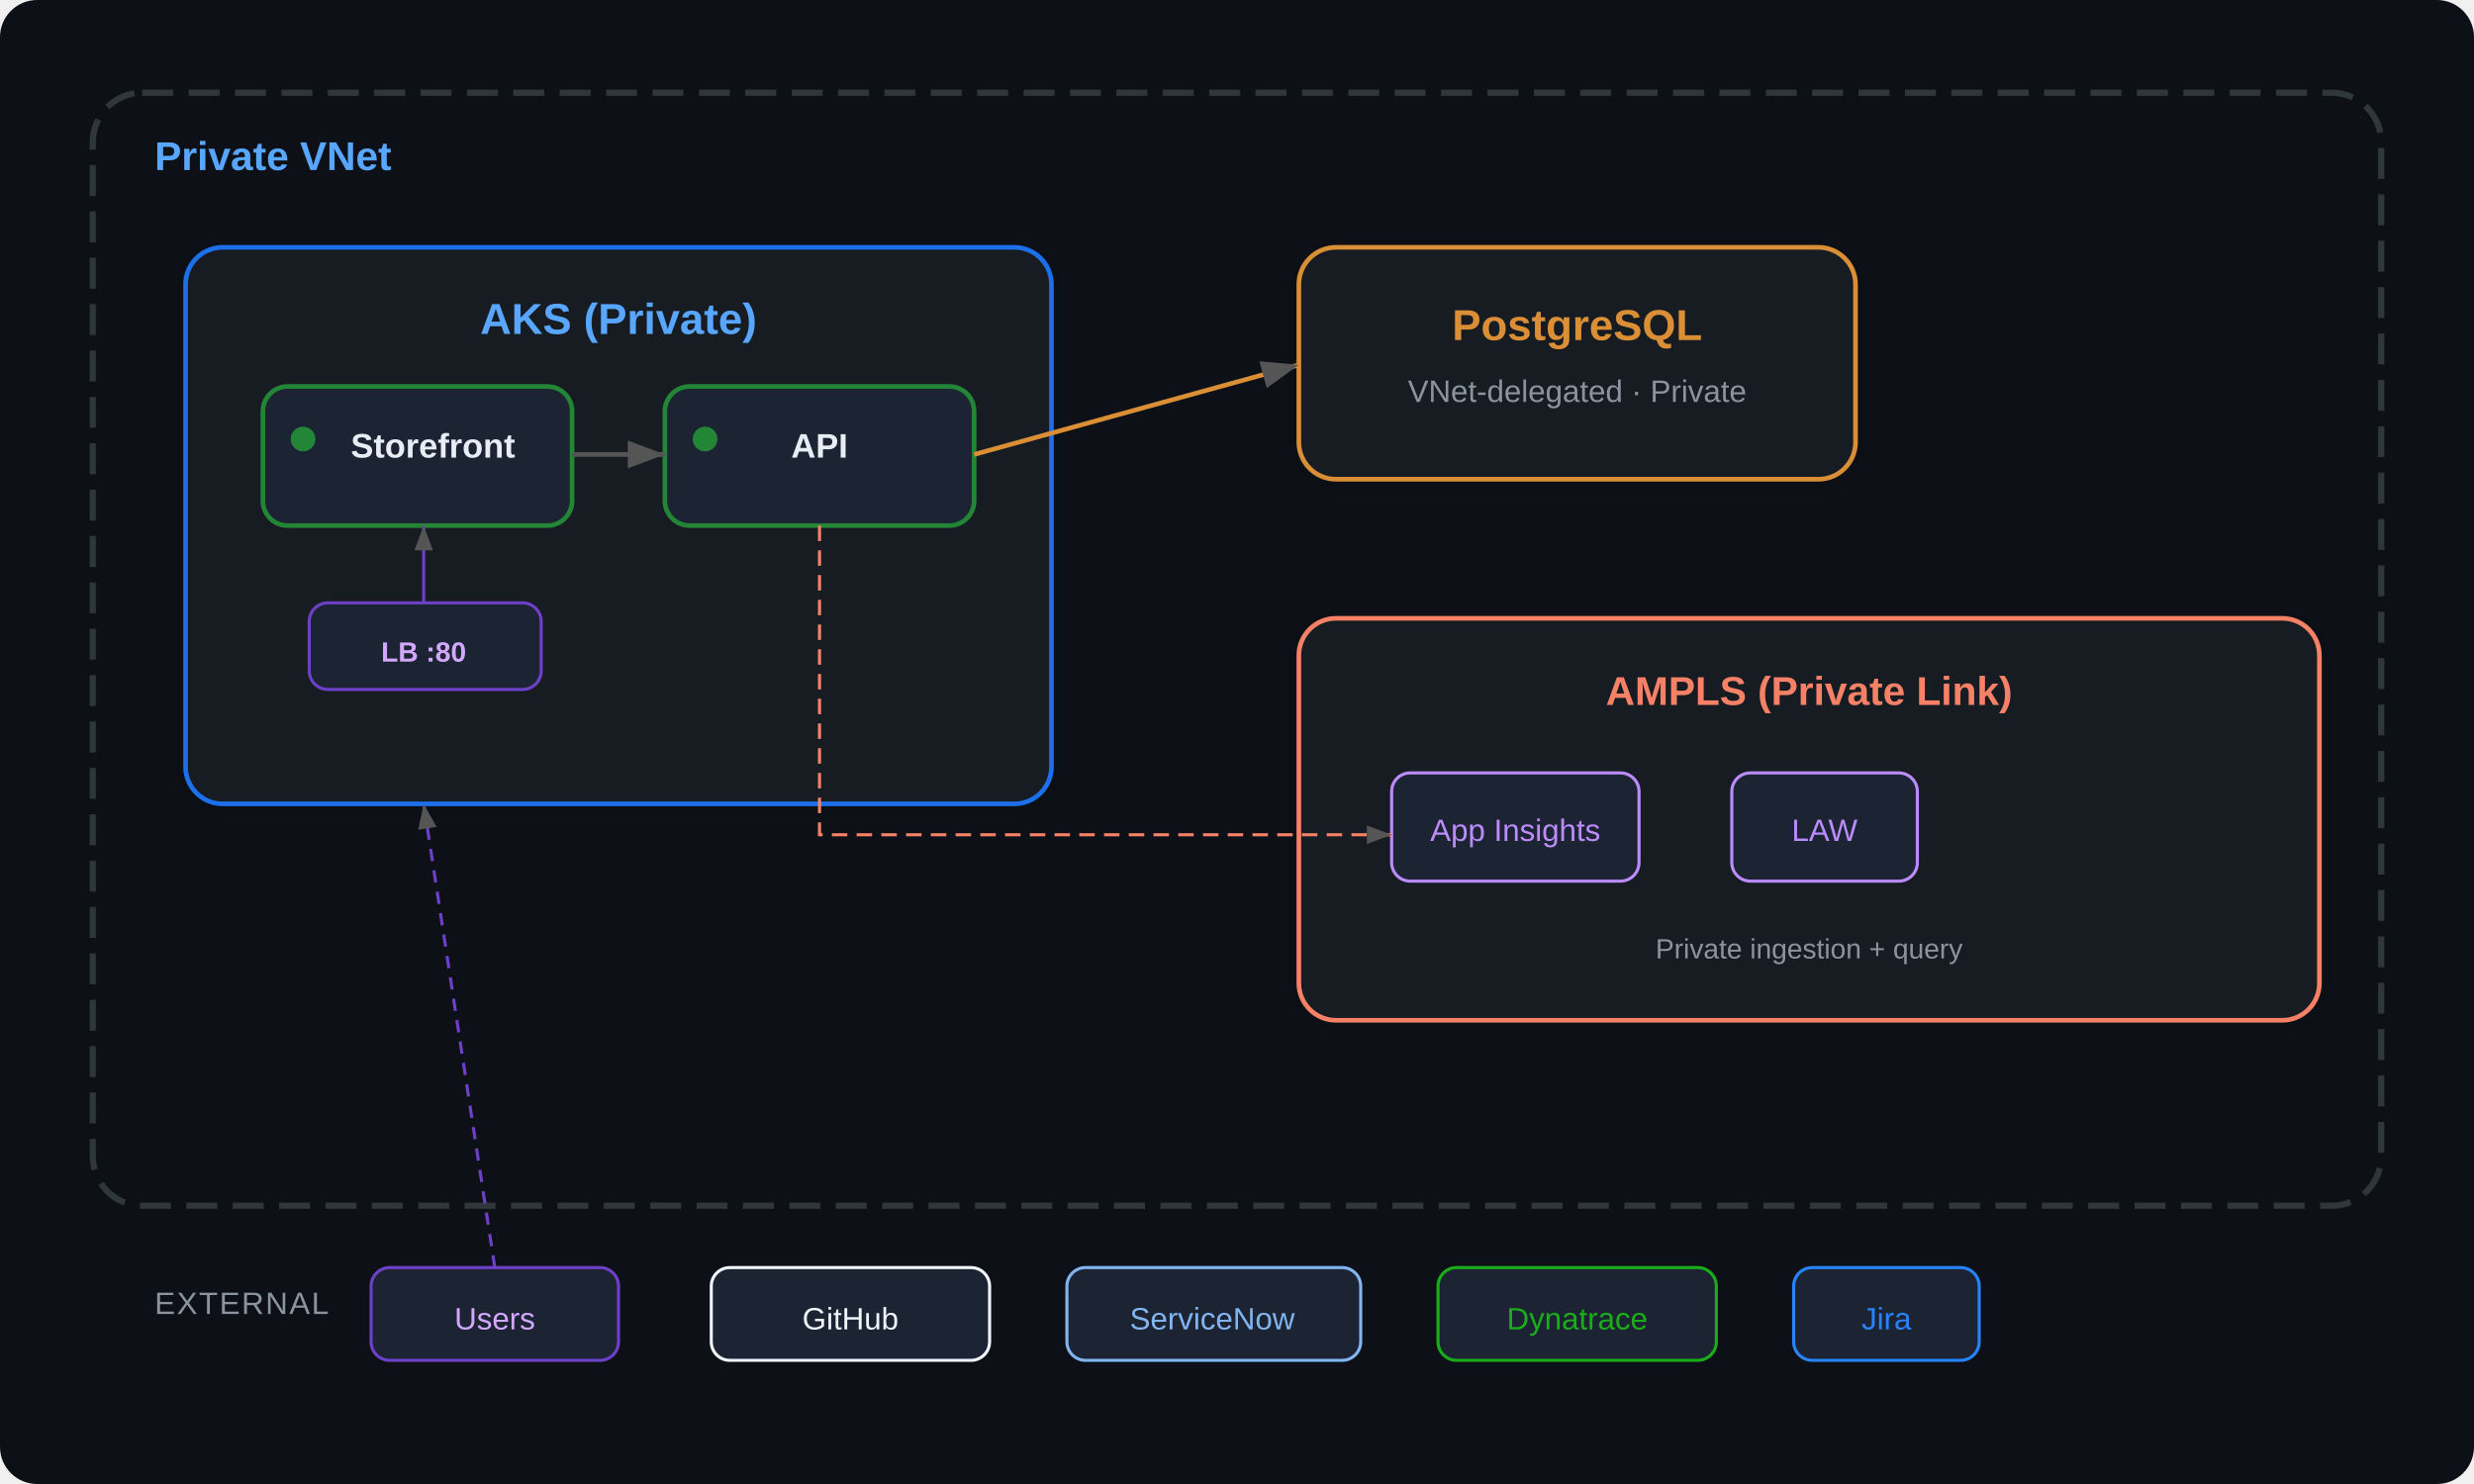
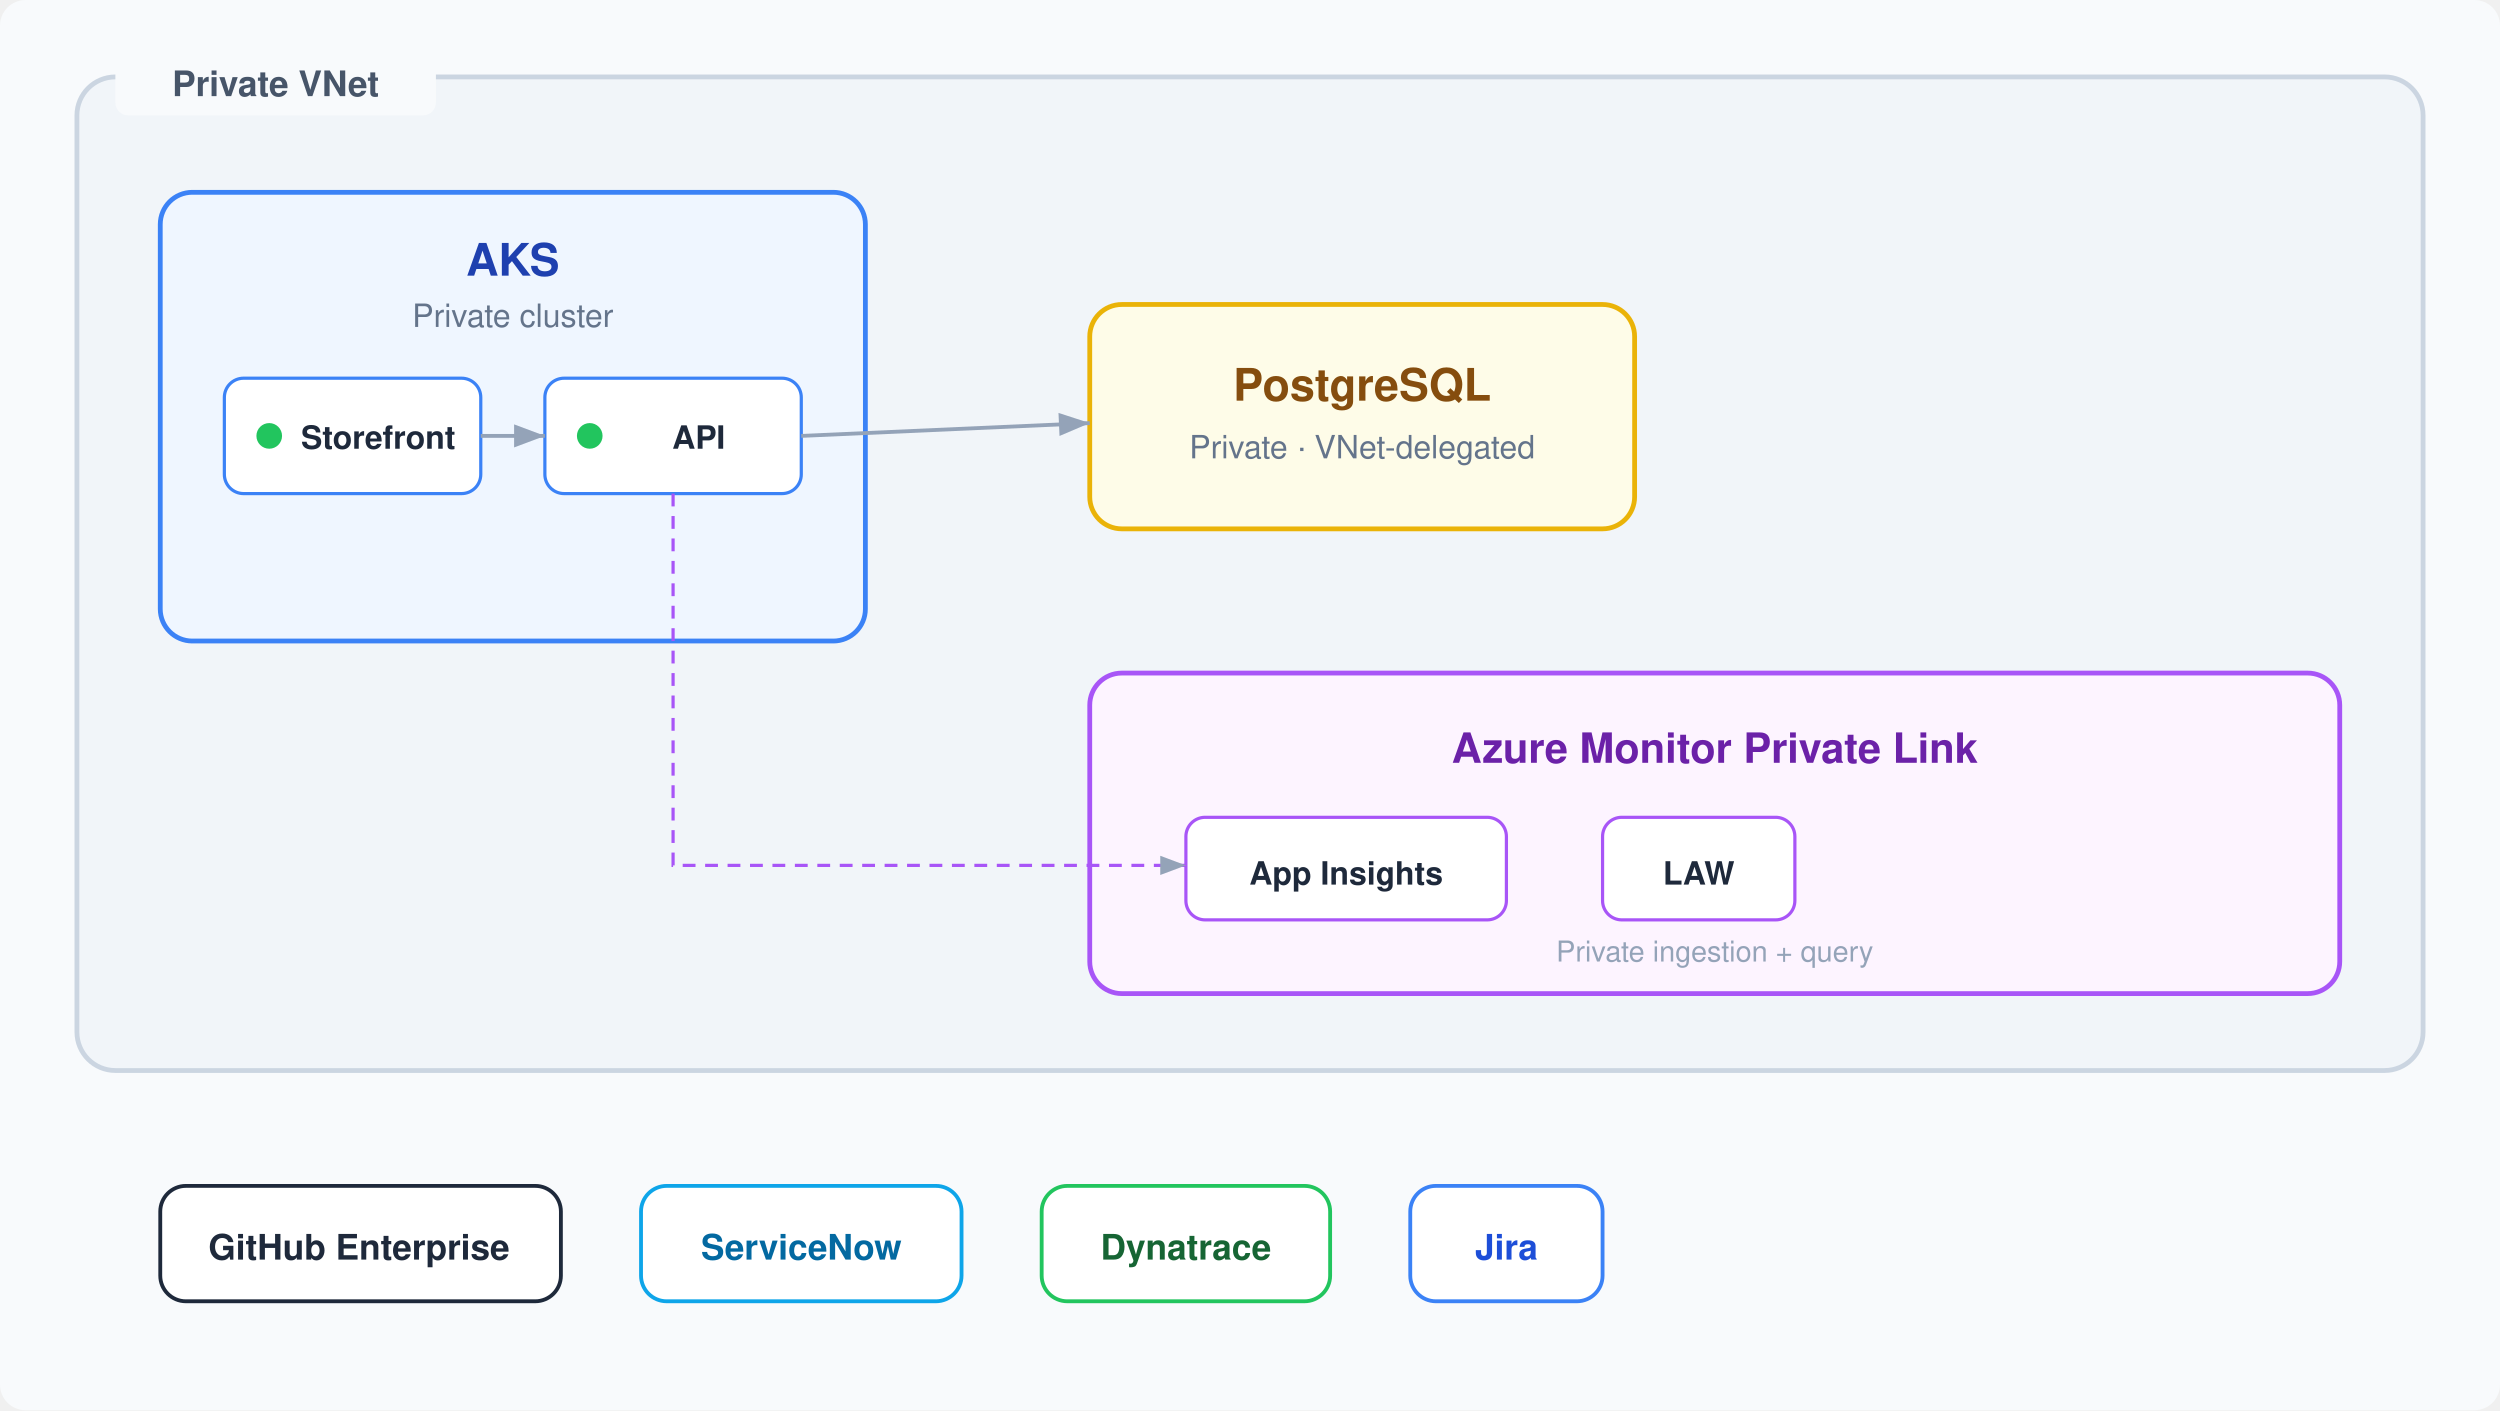
- <svg xmlns="http://www.w3.org/2000/svg" viewBox="0 0 800 480" font-family="Segoe UI, Arial, sans-serif">
+ <svg xmlns="http://www.w3.org/2000/svg" viewBox="0 0 780 440" font-family="-apple-system, BlinkMacSystemFont, Segoe UI, Helvetica, Arial, sans-serif">
  <defs>
-     <marker id="a" markerWidth="8" markerHeight="6" refX="8" refY="3" orient="auto">
-       <polygon points="0 0,8 3,0 6" fill="#555" />
+     <marker id="arr" markerWidth="8" markerHeight="6" refX="8" refY="3" orient="auto">
+       <polygon points="0 0,8 3,0 6" fill="#94a3b8" />
    </marker>
-     <filter id="s">
-       <feDropShadow dx="0" dy="1" stdDeviation="3" flood-opacity="0.2" />
-     </filter>
  </defs>
-   <rect width="800" height="480" rx="12" fill="#0d1117" />
-   <rect x="30" y="30" width="740" height="360" rx="16" fill="none" stroke="#30363d" stroke-width="2" stroke-dasharray="10,5" />
-   <text x="50" y="55" fill="#58a6ff" font-size="13" font-weight="600">Private VNet</text>
-   <rect x="60" y="80" width="280" height="180" rx="12" fill="#161b22" stroke="#1f6feb" stroke-width="1.5" filter="url(#s)" />
-   <text x="200" y="108" text-anchor="middle" fill="#58a6ff" font-size="14" font-weight="700">AKS (Private)</text>
-   <rect x="85" y="125" width="100" height="45" rx="8" fill="#1c2333" stroke="#238636" stroke-width="1.5" />
-   <circle cx="98" cy="142" r="4" fill="#238636" />
-   <text x="140" y="148" text-anchor="middle" fill="#e6edf3" font-size="11" font-weight="600">Storefront</text>
-   <rect x="215" y="125" width="100" height="45" rx="8" fill="#1c2333" stroke="#238636" stroke-width="1.5" />
-   <circle cx="228" cy="142" r="4" fill="#238636" />
-   <text x="265" y="148" text-anchor="middle" fill="#e6edf3" font-size="11" font-weight="600">API</text>
-   <line x1="185" y1="147" x2="215" y2="147" stroke="#555" stroke-width="1.5" marker-end="url(#a)" />
-   <rect x="100" y="195" width="75" height="28" rx="6" fill="#1c2333" stroke="#6e40c9" stroke-width="1" />
-   <text x="137" y="214" text-anchor="middle" fill="#d2a8ff" font-size="9" font-weight="600">LB :80</text>
-   <line x1="137" y1="195" x2="137" y2="170" stroke="#6e40c9" stroke-width="1" marker-end="url(#a)" />
-   <rect x="420" y="80" width="180" height="75" rx="12" fill="#161b22" stroke="#da8e35" stroke-width="1.5" filter="url(#s)" />
-   <text x="510" y="110" text-anchor="middle" fill="#da8e35" font-size="14" font-weight="700">PostgreSQL</text>
-   <text x="510" y="130" text-anchor="middle" fill="#8b949e" font-size="10">VNet-delegated · Private</text>
-   <line x1="315" y1="147" x2="420" y2="118" stroke="#da8e35" stroke-width="1.5" marker-end="url(#a)" />
-   <rect x="420" y="200" width="330" height="130" rx="12" fill="#161b22" stroke="#f78166" stroke-width="1.5" filter="url(#s)" />
-   <text x="585" y="228" text-anchor="middle" fill="#f78166" font-size="13" font-weight="700">AMPLS (Private Link)</text>
-   <rect x="450" y="250" width="80" height="35" rx="6" fill="#1c2333" stroke="#bc8cff" stroke-width="1" />
-   <text x="490" y="272" text-anchor="middle" fill="#bc8cff" font-size="10">App Insights</text>
-   <rect x="560" y="250" width="60" height="35" rx="6" fill="#1c2333" stroke="#bc8cff" stroke-width="1" />
-   <text x="590" y="272" text-anchor="middle" fill="#bc8cff" font-size="10">LAW</text>
-   <text x="585" y="310" text-anchor="middle" fill="#8b949e" font-size="9">Private ingestion + query</text>
-   <path d="M 265 170 L 265 270 L 450 270" fill="none" stroke="#f78166" stroke-width="1" stroke-dasharray="5,3" marker-end="url(#a)" />
-   <text x="50" y="425" fill="#8b949e" font-size="10" letter-spacing="0.05em">EXTERNAL</text>
-   <rect x="120" y="410" width="80" height="30" rx="6" fill="#1c2333" stroke="#6e40c9" stroke-width="1" />
-   <text x="160" y="430" text-anchor="middle" fill="#d2a8ff" font-size="10">Users</text>
-   <rect x="230" y="410" width="90" height="30" rx="6" fill="#1c2333" stroke="#f0f6fc" stroke-width="1" />
-   <text x="275" y="430" text-anchor="middle" fill="#f0f6fc" font-size="10">GitHub</text>
-   <rect x="345" y="410" width="95" height="30" rx="6" fill="#1c2333" stroke="#81b5f0" stroke-width="1" />
-   <text x="392" y="430" text-anchor="middle" fill="#81b5f0" font-size="10">ServiceNow</text>
-   <rect x="465" y="410" width="90" height="30" rx="6" fill="#1c2333" stroke="#1aad1a" stroke-width="1" />
-   <text x="510" y="430" text-anchor="middle" fill="#1aad1a" font-size="10">Dynatrace</text>
-   <rect x="580" y="410" width="60" height="30" rx="6" fill="#1c2333" stroke="#2684ff" stroke-width="1" />
-   <text x="610" y="430" text-anchor="middle" fill="#2684ff" font-size="10">Jira</text>
-   <line x1="160" y1="410" x2="137" y2="260" stroke="#6e40c9" stroke-width="1" stroke-dasharray="4,3" marker-end="url(#a)" />
+   <rect width="780" height="440" rx="8" fill="#f8fafc" />
+   <rect x="24" y="24" width="732" height="310" rx="12" fill="#f1f5f9" stroke="#cbd5e1" stroke-width="1.5" />
+   <rect x="36" y="16" width="100" height="20" rx="4" fill="#f8fafc" />
+   <text x="86" y="30" text-anchor="middle" fill="#475569" font-size="11" font-weight="600">Private VNet</text>
+   <rect x="50" y="60" width="220" height="140" rx="10" fill="#eff6ff" stroke="#3b82f6" stroke-width="1.5" />
+   <text x="160" y="86" text-anchor="middle" fill="#1e40af" font-size="14" font-weight="700">AKS</text>
+   <text x="160" y="102" text-anchor="middle" fill="#64748b" font-size="10">Private cluster</text>
+   <rect x="70" y="118" width="80" height="36" rx="6" fill="#fff" stroke="#3b82f6" stroke-width="1" />
+   <circle cx="84" cy="136" r="4" fill="#22c55e" />
+   <text x="118" y="140" text-anchor="middle" fill="#1e293b" font-size="10" font-weight="600">Storefront</text>
+   <rect x="170" y="118" width="80" height="36" rx="6" fill="#fff" stroke="#3b82f6" stroke-width="1" />
+   <circle cx="184" cy="136" r="4" fill="#22c55e" />
+   <text x="218" y="140" text-anchor="middle" fill="#1e293b" font-size="10" font-weight="600">API</text>
+   <line x1="150" y1="136" x2="170" y2="136" stroke="#94a3b8" stroke-width="1.2" marker-end="url(#arr)" />
+   <rect x="340" y="95" width="170" height="70" rx="10" fill="#fefce8" stroke="#eab308" stroke-width="1.5" />
+   <text x="425" y="125" text-anchor="middle" fill="#854d0e" font-size="14" font-weight="700">PostgreSQL</text>
+   <text x="425" y="143" text-anchor="middle" fill="#64748b" font-size="10">Private · VNet-delegated</text>
+   <line x1="250" y1="136" x2="340" y2="132" stroke="#94a3b8" stroke-width="1.2" marker-end="url(#arr)" />
+   <rect x="340" y="210" width="390" height="100" rx="10" fill="#fdf4ff" stroke="#a855f7" stroke-width="1.5" />
+   <text x="535" y="238" text-anchor="middle" fill="#6b21a8" font-size="13" font-weight="700">Azure Monitor Private Link</text>
+   <rect x="370" y="255" width="100" height="32" rx="6" fill="#fff" stroke="#a855f7" stroke-width="1" />
+   <text x="420" y="276" text-anchor="middle" fill="#1e293b" font-size="10" font-weight="600">App Insights</text>
+   <rect x="500" y="255" width="60" height="32" rx="6" fill="#fff" stroke="#a855f7" stroke-width="1" />
+   <text x="530" y="276" text-anchor="middle" fill="#1e293b" font-size="10" font-weight="600">LAW</text>
+   <text x="535" y="300" text-anchor="middle" fill="#94a3b8" font-size="9">Private ingestion + query</text>
+   <path d="M 210 154 L 210 270 L 370 270" fill="none" stroke="#a855f7" stroke-width="1" stroke-dasharray="4,3" marker-end="url(#arr)" />
+   <rect x="50" y="370" width="125" height="36" rx="8" fill="#fff" stroke="#1e293b" stroke-width="1.2" />
+   <text x="112" y="393" text-anchor="middle" fill="#1e293b" font-size="11" font-weight="600">GitHub Enterprise</text>
+   <rect x="200" y="370" width="100" height="36" rx="8" fill="#fff" stroke="#0ea5e9" stroke-width="1.2" />
+   <text x="250" y="393" text-anchor="middle" fill="#0369a1" font-size="11" font-weight="600">ServiceNow</text>
+   <rect x="325" y="370" width="90" height="36" rx="8" fill="#fff" stroke="#22c55e" stroke-width="1.2" />
+   <text x="370" y="393" text-anchor="middle" fill="#166534" font-size="11" font-weight="600">Dynatrace</text>
+   <rect x="440" y="370" width="60" height="36" rx="8" fill="#fff" stroke="#3b82f6" stroke-width="1.2" />
+   <text x="470" y="393" text-anchor="middle" fill="#1d4ed8" font-size="11" font-weight="600">Jira</text>
</svg>
